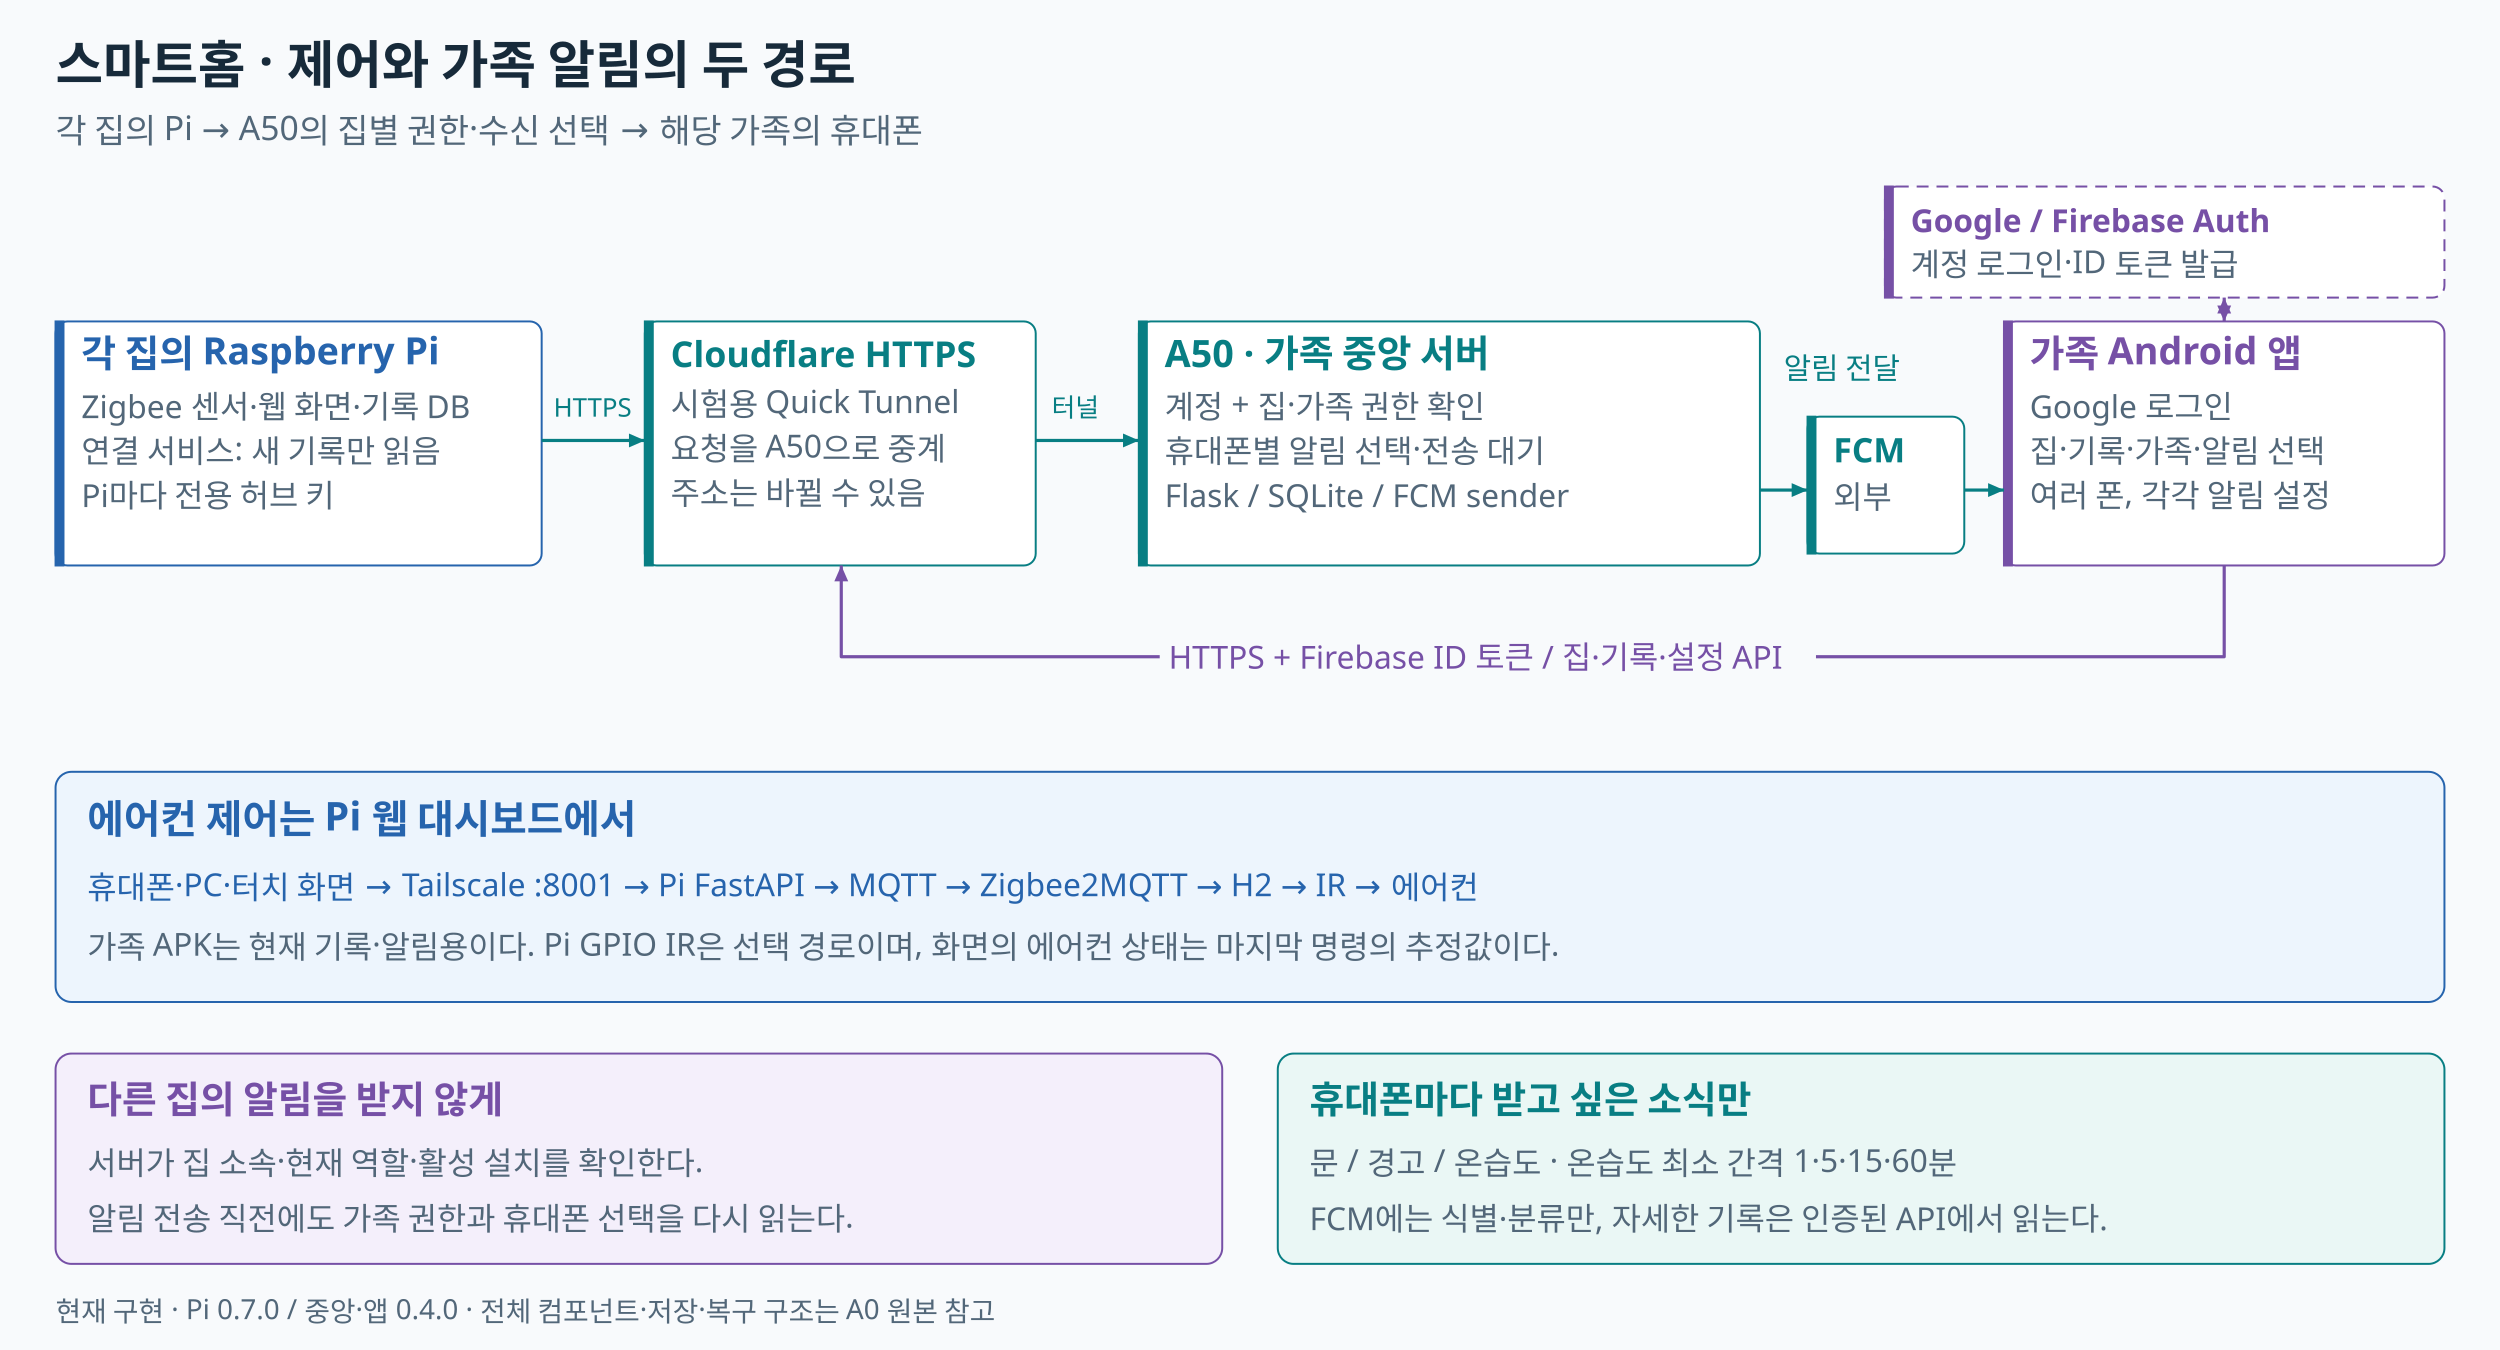
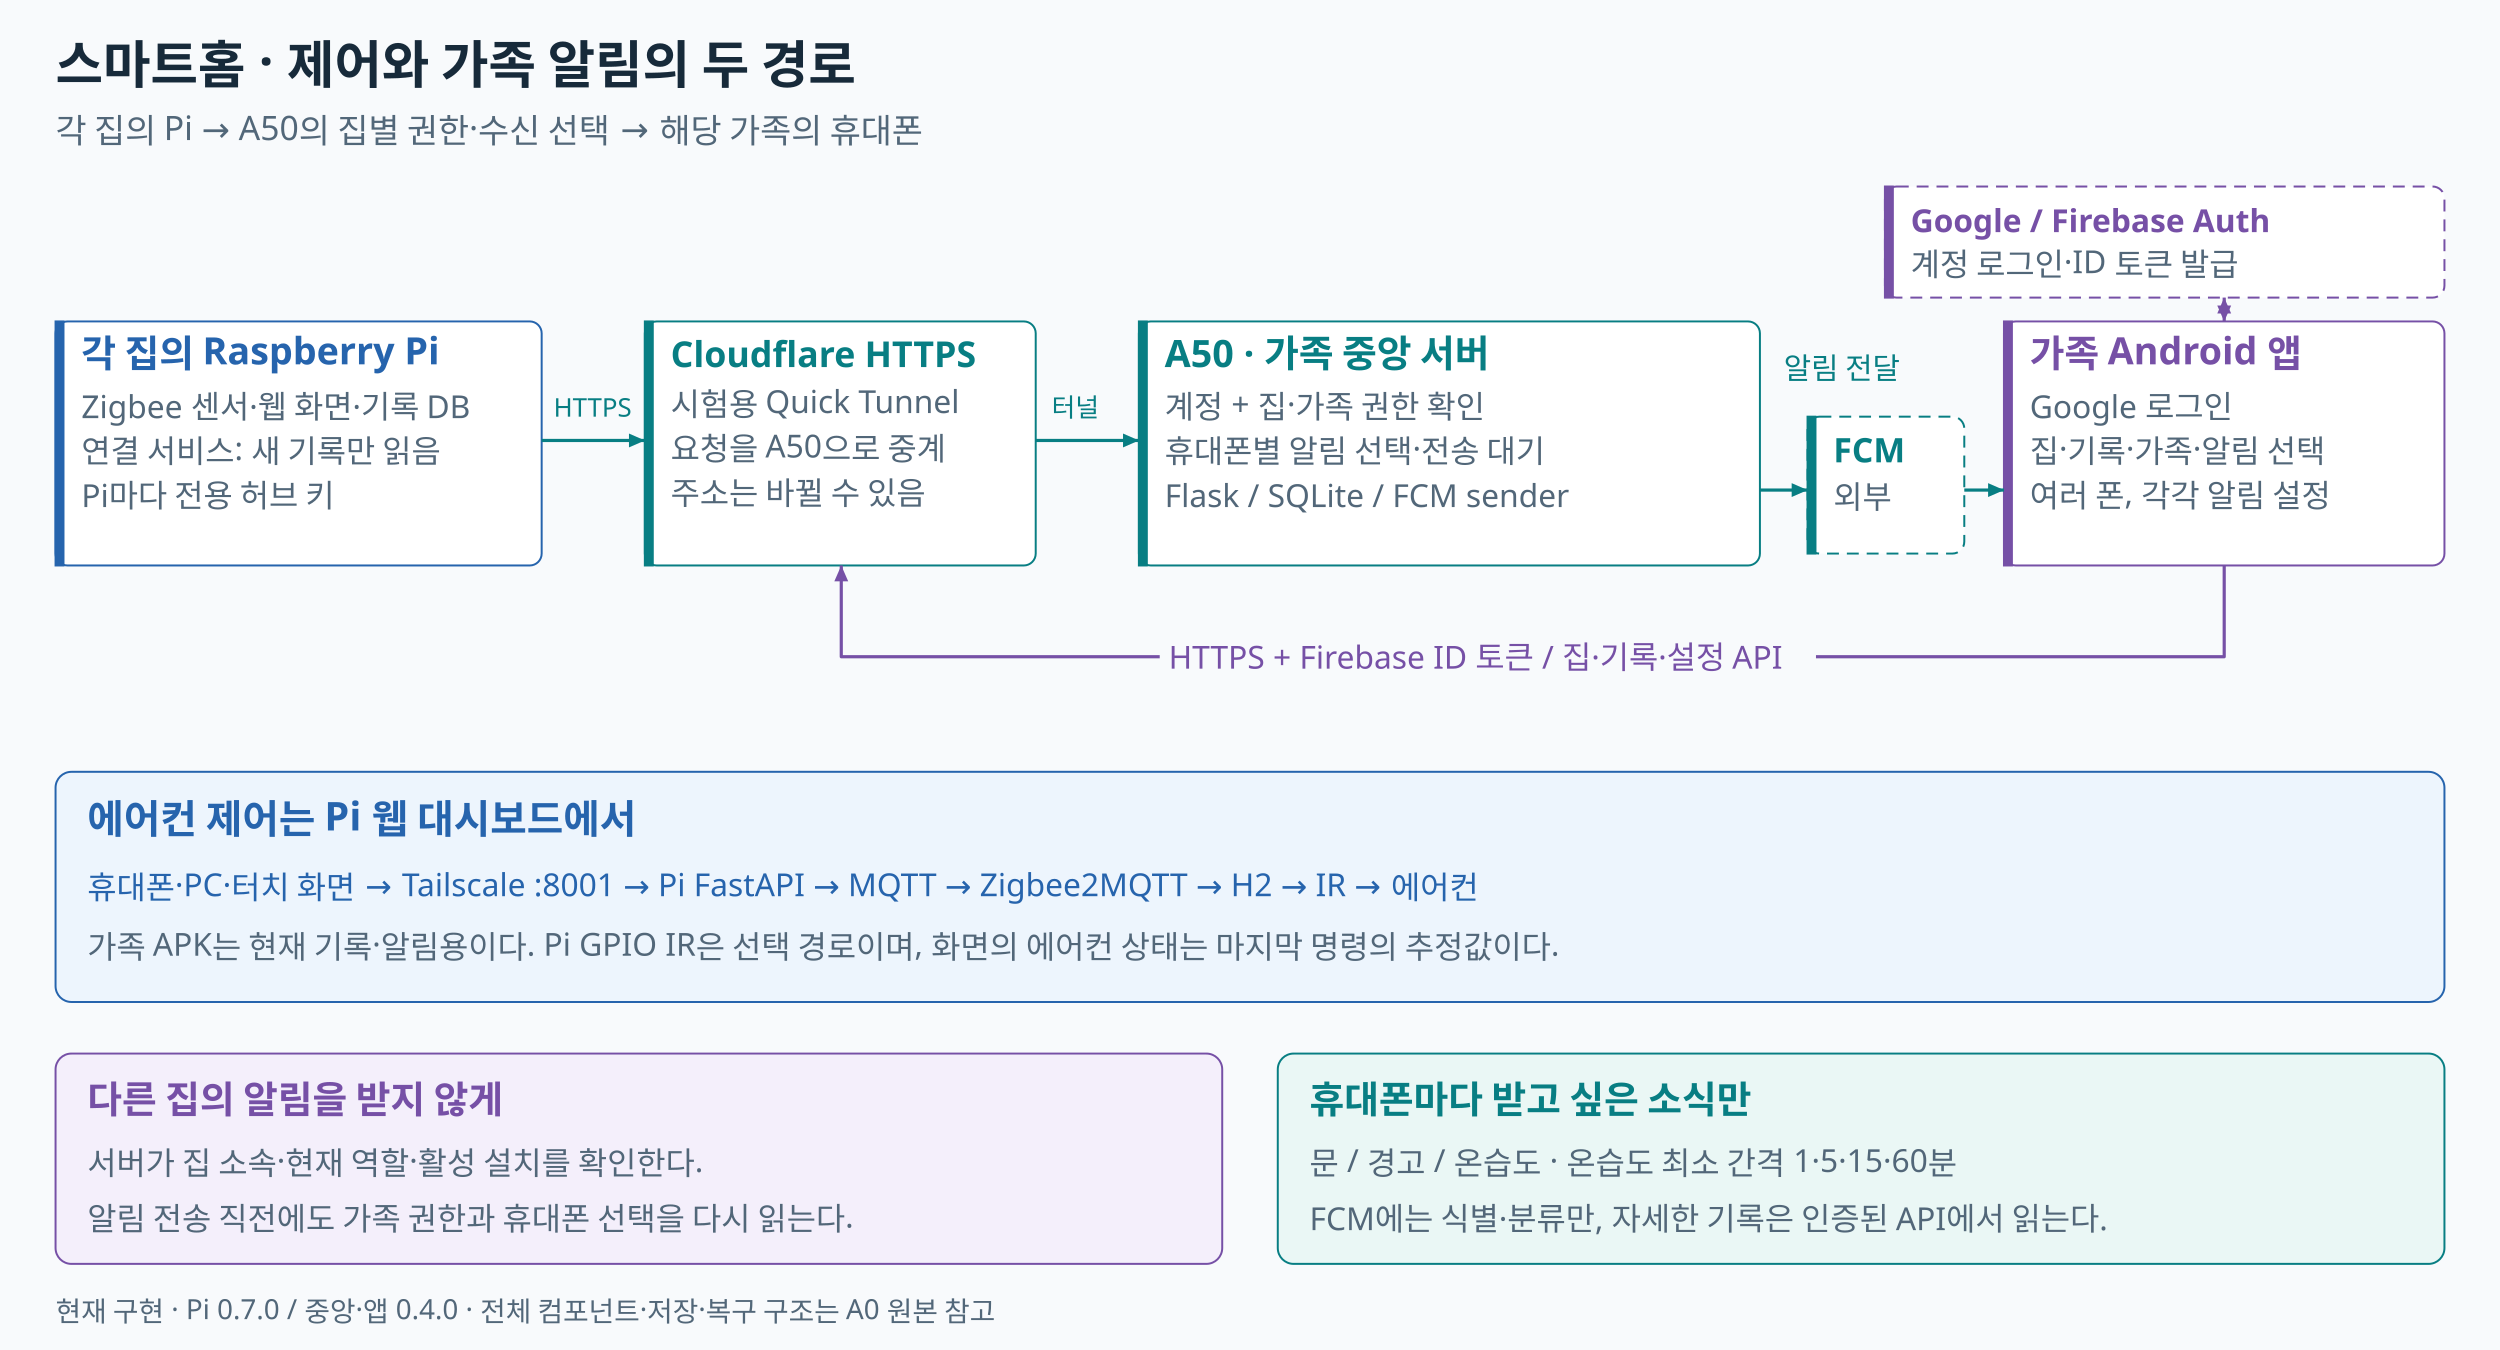
<svg xmlns="http://www.w3.org/2000/svg" width="1260" height="680" viewBox="0 0 1260 680" role="img" aria-labelledby="diagram-title diagram-desc">
  <style>text{font-family:"Malgun Gothic","Noto Sans KR",sans-serif;font-size:16px}</style>
  <rect x="0" y="0" width="1260" height="680" rx="0" fill="#f8fafc" stroke="#f8fafc" stroke-width="1" />
  <text x="28" y="42" font-size="26px" style="font-size:26px" fill="#172a3a" font-weight="700">스마트홈 · 제어와 가족 알림의 두 경로</text>
  <text x="28" y="72" font-size="17px" style="font-size:17px" fill="#526779" font-weight="400">각 집의 Pi → A50의 집별 권한·수신 선택 → 해당 가족의 휴대폰</text>
  <rect x="28" y="162" width="245" height="123" rx="6" fill="#ffffff" stroke="#2664ad" stroke-width="1" />
  <rect x="28" y="162" width="4" height="123" rx="0" fill="#2664ad" stroke="#2664ad" stroke-width="1" />
  <text x="41" y="185" font-size="19px" style="font-size:19px" fill="#2664ad" font-weight="700">각 집의 Raspberry Pi</text>
  <text x="41" y="210.75" font-size="16px" style="font-size:16px" fill="#526779" font-weight="400">Zigbee 센서·웹 화면·기록 DB</text>
  <text x="41" y="233.15" font-size="16px" style="font-size:16px" fill="#526779" font-weight="400">연결 서비스: 새 기록만 읽음</text>
  <text x="41" y="255.55" font-size="16px" style="font-size:16px" fill="#526779" font-weight="400">Pi마다 전용 허브 키</text>
  <rect x="325" y="162" width="197" height="123" rx="6" fill="#ffffff" stroke="#087e83" stroke-width="1" />
  <rect x="325" y="162" width="4" height="123" rx="0" fill="#087e83" stroke="#087e83" stroke-width="1" />
  <text x="338" y="185" font-size="18px" style="font-size:18px" fill="#087e83" font-weight="700">Cloudflare HTTPS</text>
  <text x="338" y="209.5" font-size="16px" style="font-size:16px" fill="#526779" font-weight="400">시험용 Quick Tunnel</text>
  <text x="338" y="231.9" font-size="16px" style="font-size:16px" fill="#526779" font-weight="400">요청을 A50으로 중계</text>
  <text x="338" y="254.3" font-size="16px" style="font-size:16px" fill="#526779" font-weight="400">주소는 바뀔 수 있음</text>
  <rect x="574" y="162" width="313" height="123" rx="6" fill="#ffffff" stroke="#087e83" stroke-width="1" />
  <rect x="574" y="162" width="4" height="123" rx="0" fill="#087e83" stroke="#087e83" stroke-width="1" />
  <text x="587" y="185" font-size="19px" style="font-size:19px" fill="#087e83" font-weight="700">A50 · 가족 중앙 서버</text>
  <text x="587" y="210.75" font-size="16px" style="font-size:16px" fill="#526779" font-weight="400">계정 + 집·가족 권한 확인</text>
  <text x="587" y="233.15" font-size="16px" style="font-size:16px" fill="#526779" font-weight="400">휴대폰별 알림 선택·전송 대기</text>
  <text x="587" y="255.55" font-size="16px" style="font-size:16px" fill="#526779" font-weight="400">Flask / SQLite / FCM sender</text>
  <rect x="1010" y="162" width="222" height="123" rx="6" fill="#ffffff" stroke="#7650a6" stroke-width="1" />
  <rect x="1010" y="162" width="4" height="123" rx="0" fill="#7650a6" stroke="#7650a6" stroke-width="1" />
  <text x="1023" y="185" font-size="19px" style="font-size:19px" fill="#7650a6" font-weight="700">가족 Android 앱</text>
  <text x="1023" y="210.75" font-size="16px" style="font-size:16px" fill="#526779" font-weight="400">Google 로그인</text>
  <text x="1023" y="233.15" font-size="16px" style="font-size:16px" fill="#526779" font-weight="400">집·기록·가족·알림 선택</text>
  <text x="1023" y="255.55" font-size="16px" style="font-size:16px" fill="#526779" font-weight="400">여러 폰, 각각 알림 설정</text>
  <polyline points="273,222 325,222" fill="none" stroke="#087e83" stroke-width="1.6" stroke-linejoin="round" />
  <polygon points="325.00,222.00 317.00,218.50 317.00,225.50" fill="#087e83" />
  <text x="279" y="210" font-size="13px" style="font-size:13px" fill="#087e83" font-weight="400">HTTPS</text>
  <polyline points="522,222 574,222" fill="none" stroke="#087e83" stroke-width="1.6" stroke-linejoin="round" />
  <polygon points="574.00,222.00 566.00,218.50 566.00,225.50" fill="#087e83" />
  <text x="530" y="210" font-size="13px" style="font-size:13px" fill="#087e83" font-weight="400">터널</text>
  <rect x="950" y="94" width="282" height="56" rx="6" fill="#ffffff" stroke="#7650a6" stroke-width="1" stroke-dasharray="6 4" />
  <rect x="950" y="94" width="4" height="56" rx="0" fill="#7650a6" stroke="#7650a6" stroke-width="1" />
  <text x="963" y="117" font-size="16px" style="font-size:16px" fill="#7650a6" font-weight="700">Google / Firebase Auth</text>
  <text x="963" y="139.0" font-size="16px" style="font-size:16px" fill="#526779" font-weight="400">계정 로그인·ID 토큰 발급</text>
  <polyline points="1121,150 1121,162" fill="none" stroke="#7650a6" stroke-width="1.6" stroke-linejoin="round" />
  <polygon points="1121.00,162.00 1124.50,154.00 1117.50,154.00" fill="#7650a6" />
  <polygon points="1121.00,150.00 1117.50,158.00 1124.50,158.00" fill="#7650a6" />
  <polyline points="1121,285 1121,331 424,331 424,285" fill="none" stroke="#7650a6" stroke-width="1.6" stroke-linejoin="round" />
  <polygon points="424.00,285.00 420.50,293.00 427.50,293.00" fill="#7650a6" />
  <rect x="585" y="320" width="329.75" height="22" rx="2" fill="#f8fafc" stroke="#f8fafc" stroke-width="1" />
  <text x="589" y="337" font-size="16px" style="font-size:16px" fill="#7650a6" font-weight="400">HTTPS + Firebase ID 토큰 / 집·기록·설정 API</text>
-   <rect x="911" y="210" width="79" height="69" rx="6" fill="#ffffff" stroke="#087e83" stroke-width="1" />
+   <rect x="911" y="210" width="79" height="69" rx="6" fill="#ffffff" stroke="#087e83" stroke-width="1" stroke-dasharray="6 4" />
  <rect x="911" y="210" width="4" height="69" rx="0" fill="#087e83" stroke="#087e83" stroke-width="1" />
  <text x="924" y="233" font-size="17px" style="font-size:17px" fill="#087e83" font-weight="700">FCM</text>
  <text x="924" y="256.25" font-size="16px" style="font-size:16px" fill="#526779" font-weight="400">외부</text>
  <polyline points="887,247 911,247" fill="none" stroke="#087e83" stroke-width="1.6" stroke-linejoin="round" />
  <polygon points="911.00,247.00 903.00,243.50 903.00,250.50" fill="#087e83" />
  <polyline points="990,247 1010,247" fill="none" stroke="#087e83" stroke-width="1.6" stroke-linejoin="round" />
  <polygon points="1010.00,247.00 1002.00,243.50 1002.00,250.50" fill="#087e83" />
  <text x="899" y="191" font-size="15px" style="font-size:15px" fill="#087e83" font-weight="400">알림 전달</text>
  <rect x="28" y="389" width="1204" height="116" rx="8" fill="#edf5fd" stroke="#2664ad" stroke-width="1" />
  <text x="44" y="420" font-size="20px" style="font-size:20px" fill="#2664ad" font-weight="700">에어컨 제어는 Pi 웹 대시보드에서</text>
  <text x="44" y="453" font-size="16px" style="font-size:16px" fill="#2664ad" font-weight="400">휴대폰·PC·터치 화면 → Tailscale :8001 → Pi FastAPI → MQTT → Zigbee2MQTT → H2 → IR → 에어컨</text>
  <text x="44" y="483" font-size="16px" style="font-size:16px" fill="#526779" font-weight="400">가족 APK는 현재 기록·알림용이다. Pi GPIO IR은 선택 경로이며, 화면의 에어컨 상태는 마지막 명령의 추정값이다.</text>
  <rect x="28" y="531" width="588" height="106" rx="8" fill="#f4effb" stroke="#7650a6" stroke-width="1" />
  <text x="44" y="561" font-size="19px" style="font-size:19px" fill="#7650a6" font-weight="700">다른 집의 알림을 받지 않게</text>
  <text x="44" y="592" font-size="16px" style="font-size:16px" fill="#526779" font-weight="400">서버가 집 소속·현재 역할·활성 설치를 확인한다.</text>
  <text x="44" y="620" font-size="16px" style="font-size:16px" fill="#526779" font-weight="400">알림 전송 직전에도 가족 권한과 휴대폰 선택을 다시 읽는다.</text>
  <rect x="644" y="531" width="588" height="106" rx="8" fill="#eaf7f5" stroke="#087e83" stroke-width="1" />
  <text x="660" y="561" font-size="19px" style="font-size:19px" fill="#087e83" font-weight="700">휴대폰마다 받고 싶은 소식만</text>
  <text x="660" y="592" font-size="16px" style="font-size:16px" fill="#526779" font-weight="400">문 / 경고 / 온습도 · 온습도 최소 간격 1·5·15·60분</text>
  <text x="660" y="620" font-size="16px" style="font-size:16px" fill="#526779" font-weight="400">FCM에는 식별·분류만, 자세한 기록은 인증된 API에서 읽는다.</text>
  <text x="28" y="666" font-size="14px" style="font-size:14px" fill="#526779" font-weight="400">현재 구현 · Pi 0.7.0 / 중앙·앱 0.4.0 · 전체 컴포넌트·저장·복구 구조는 A0 원본 참고</text>
</svg>
